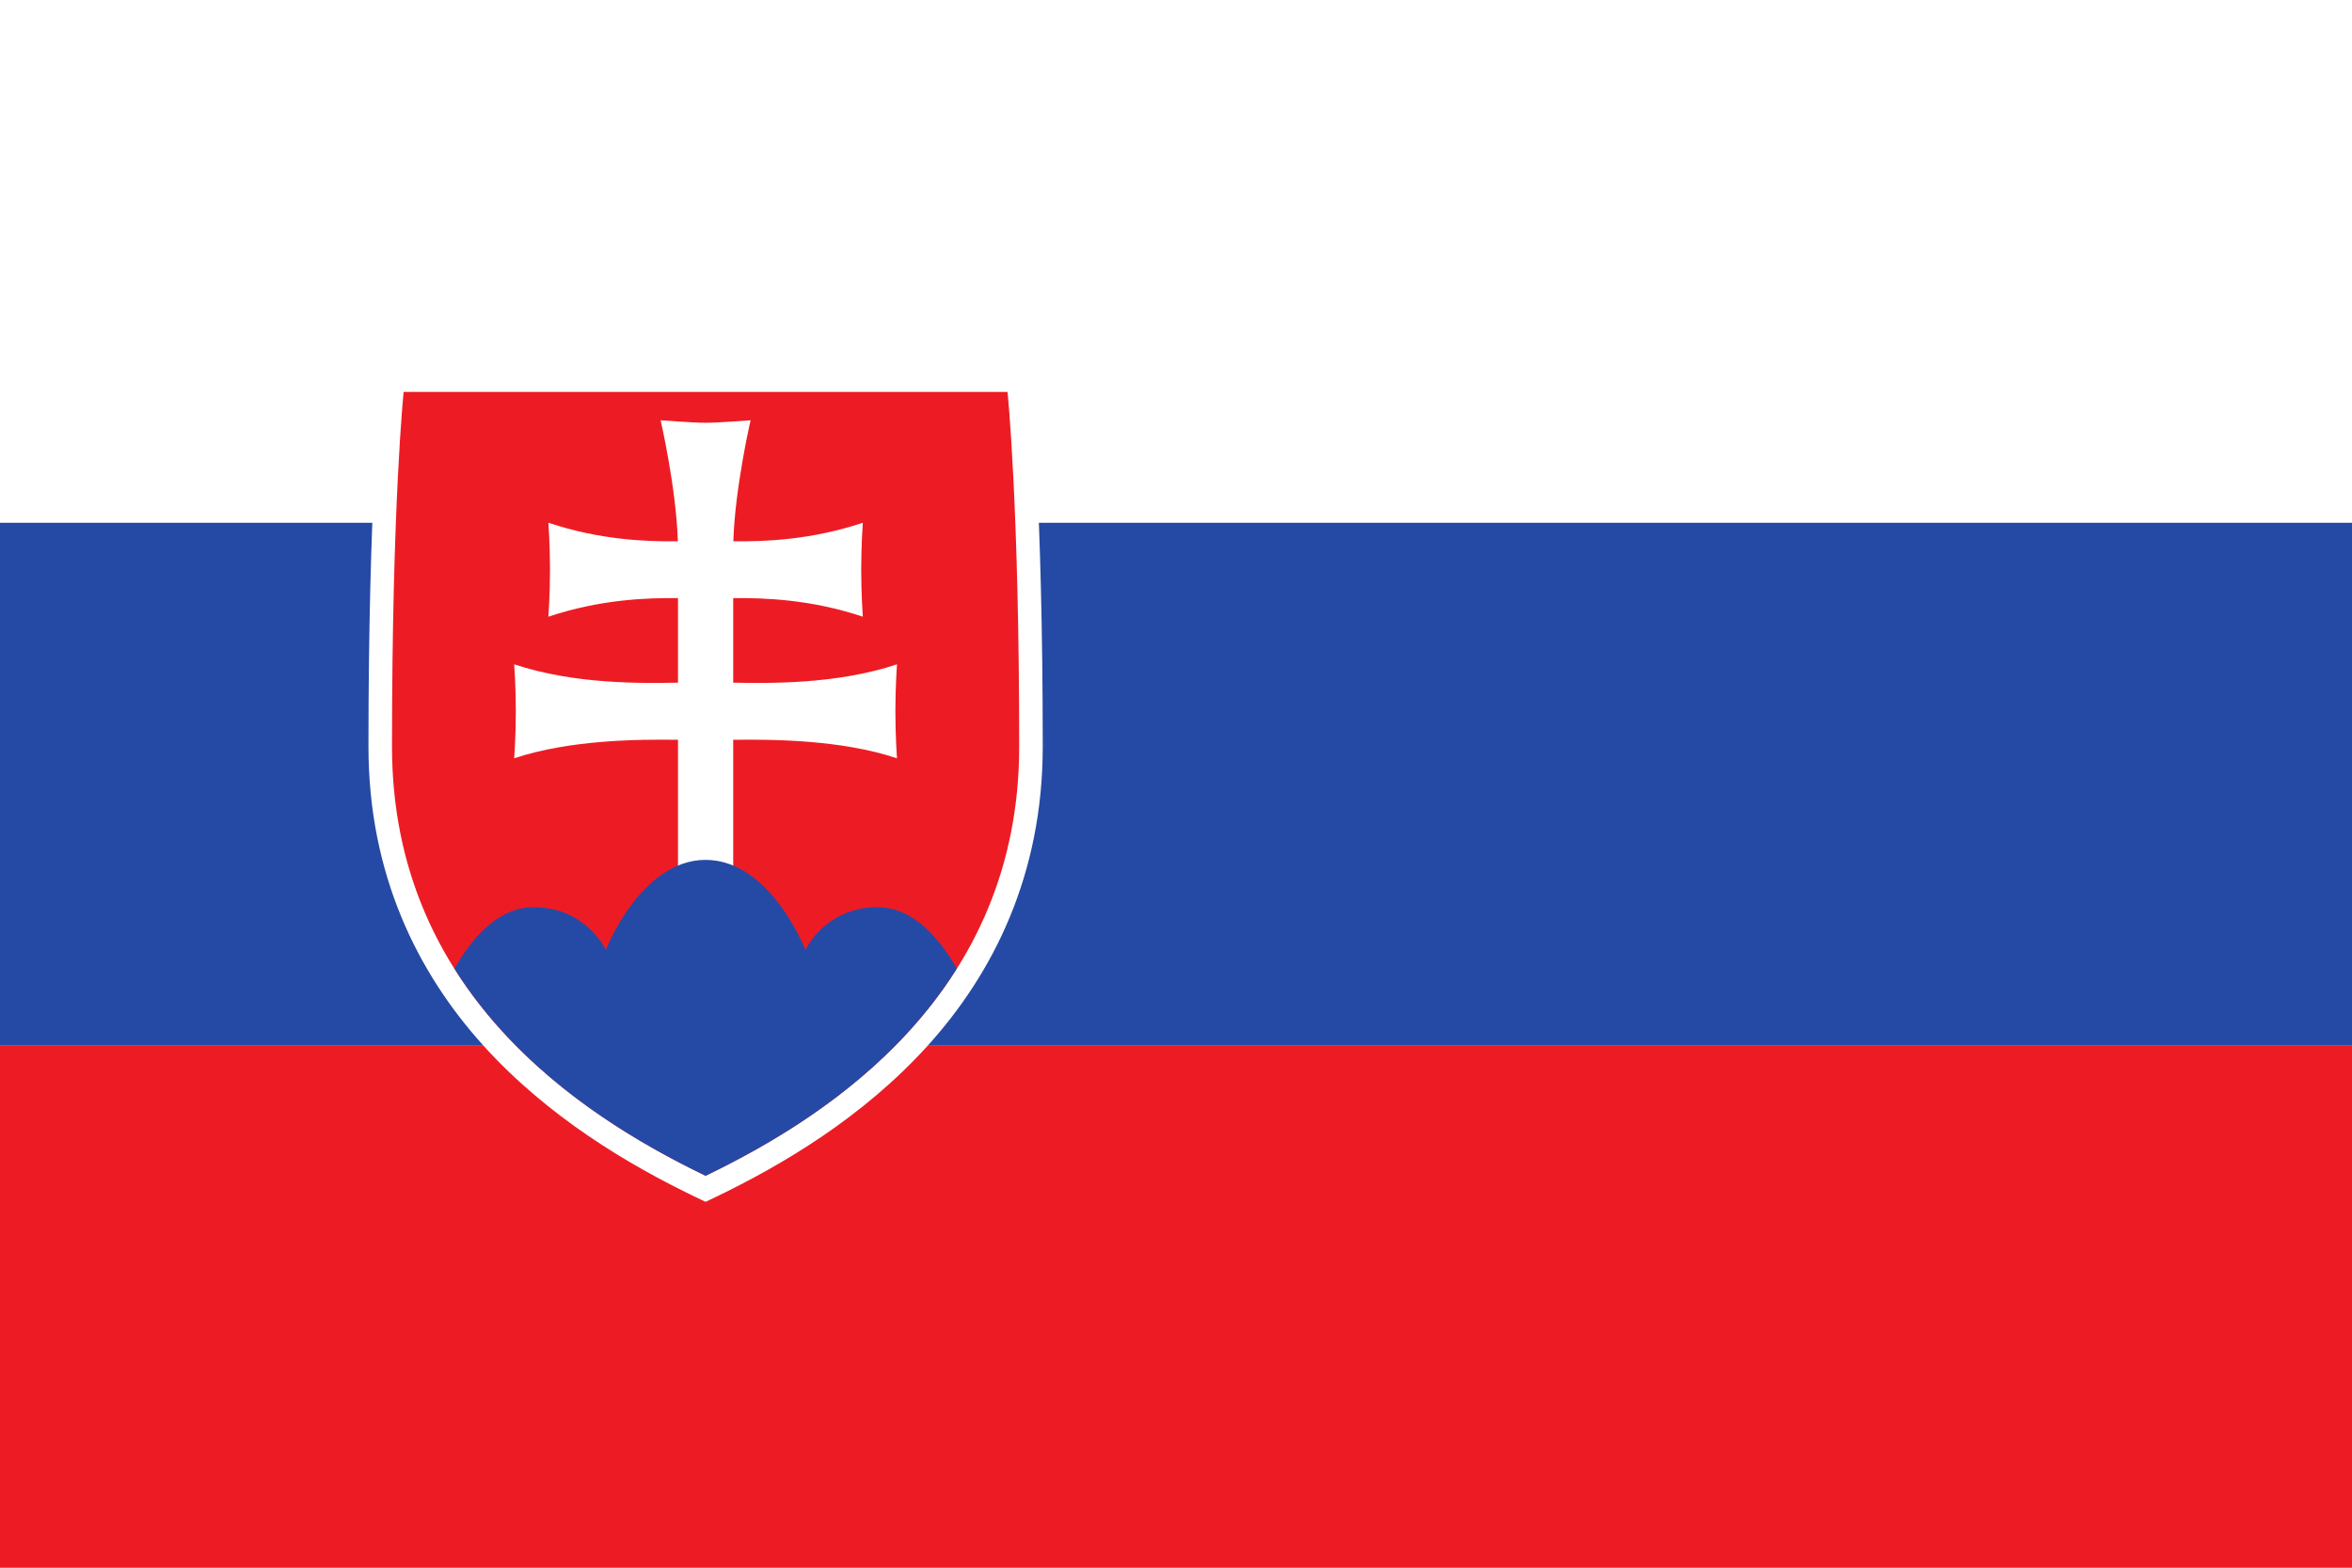
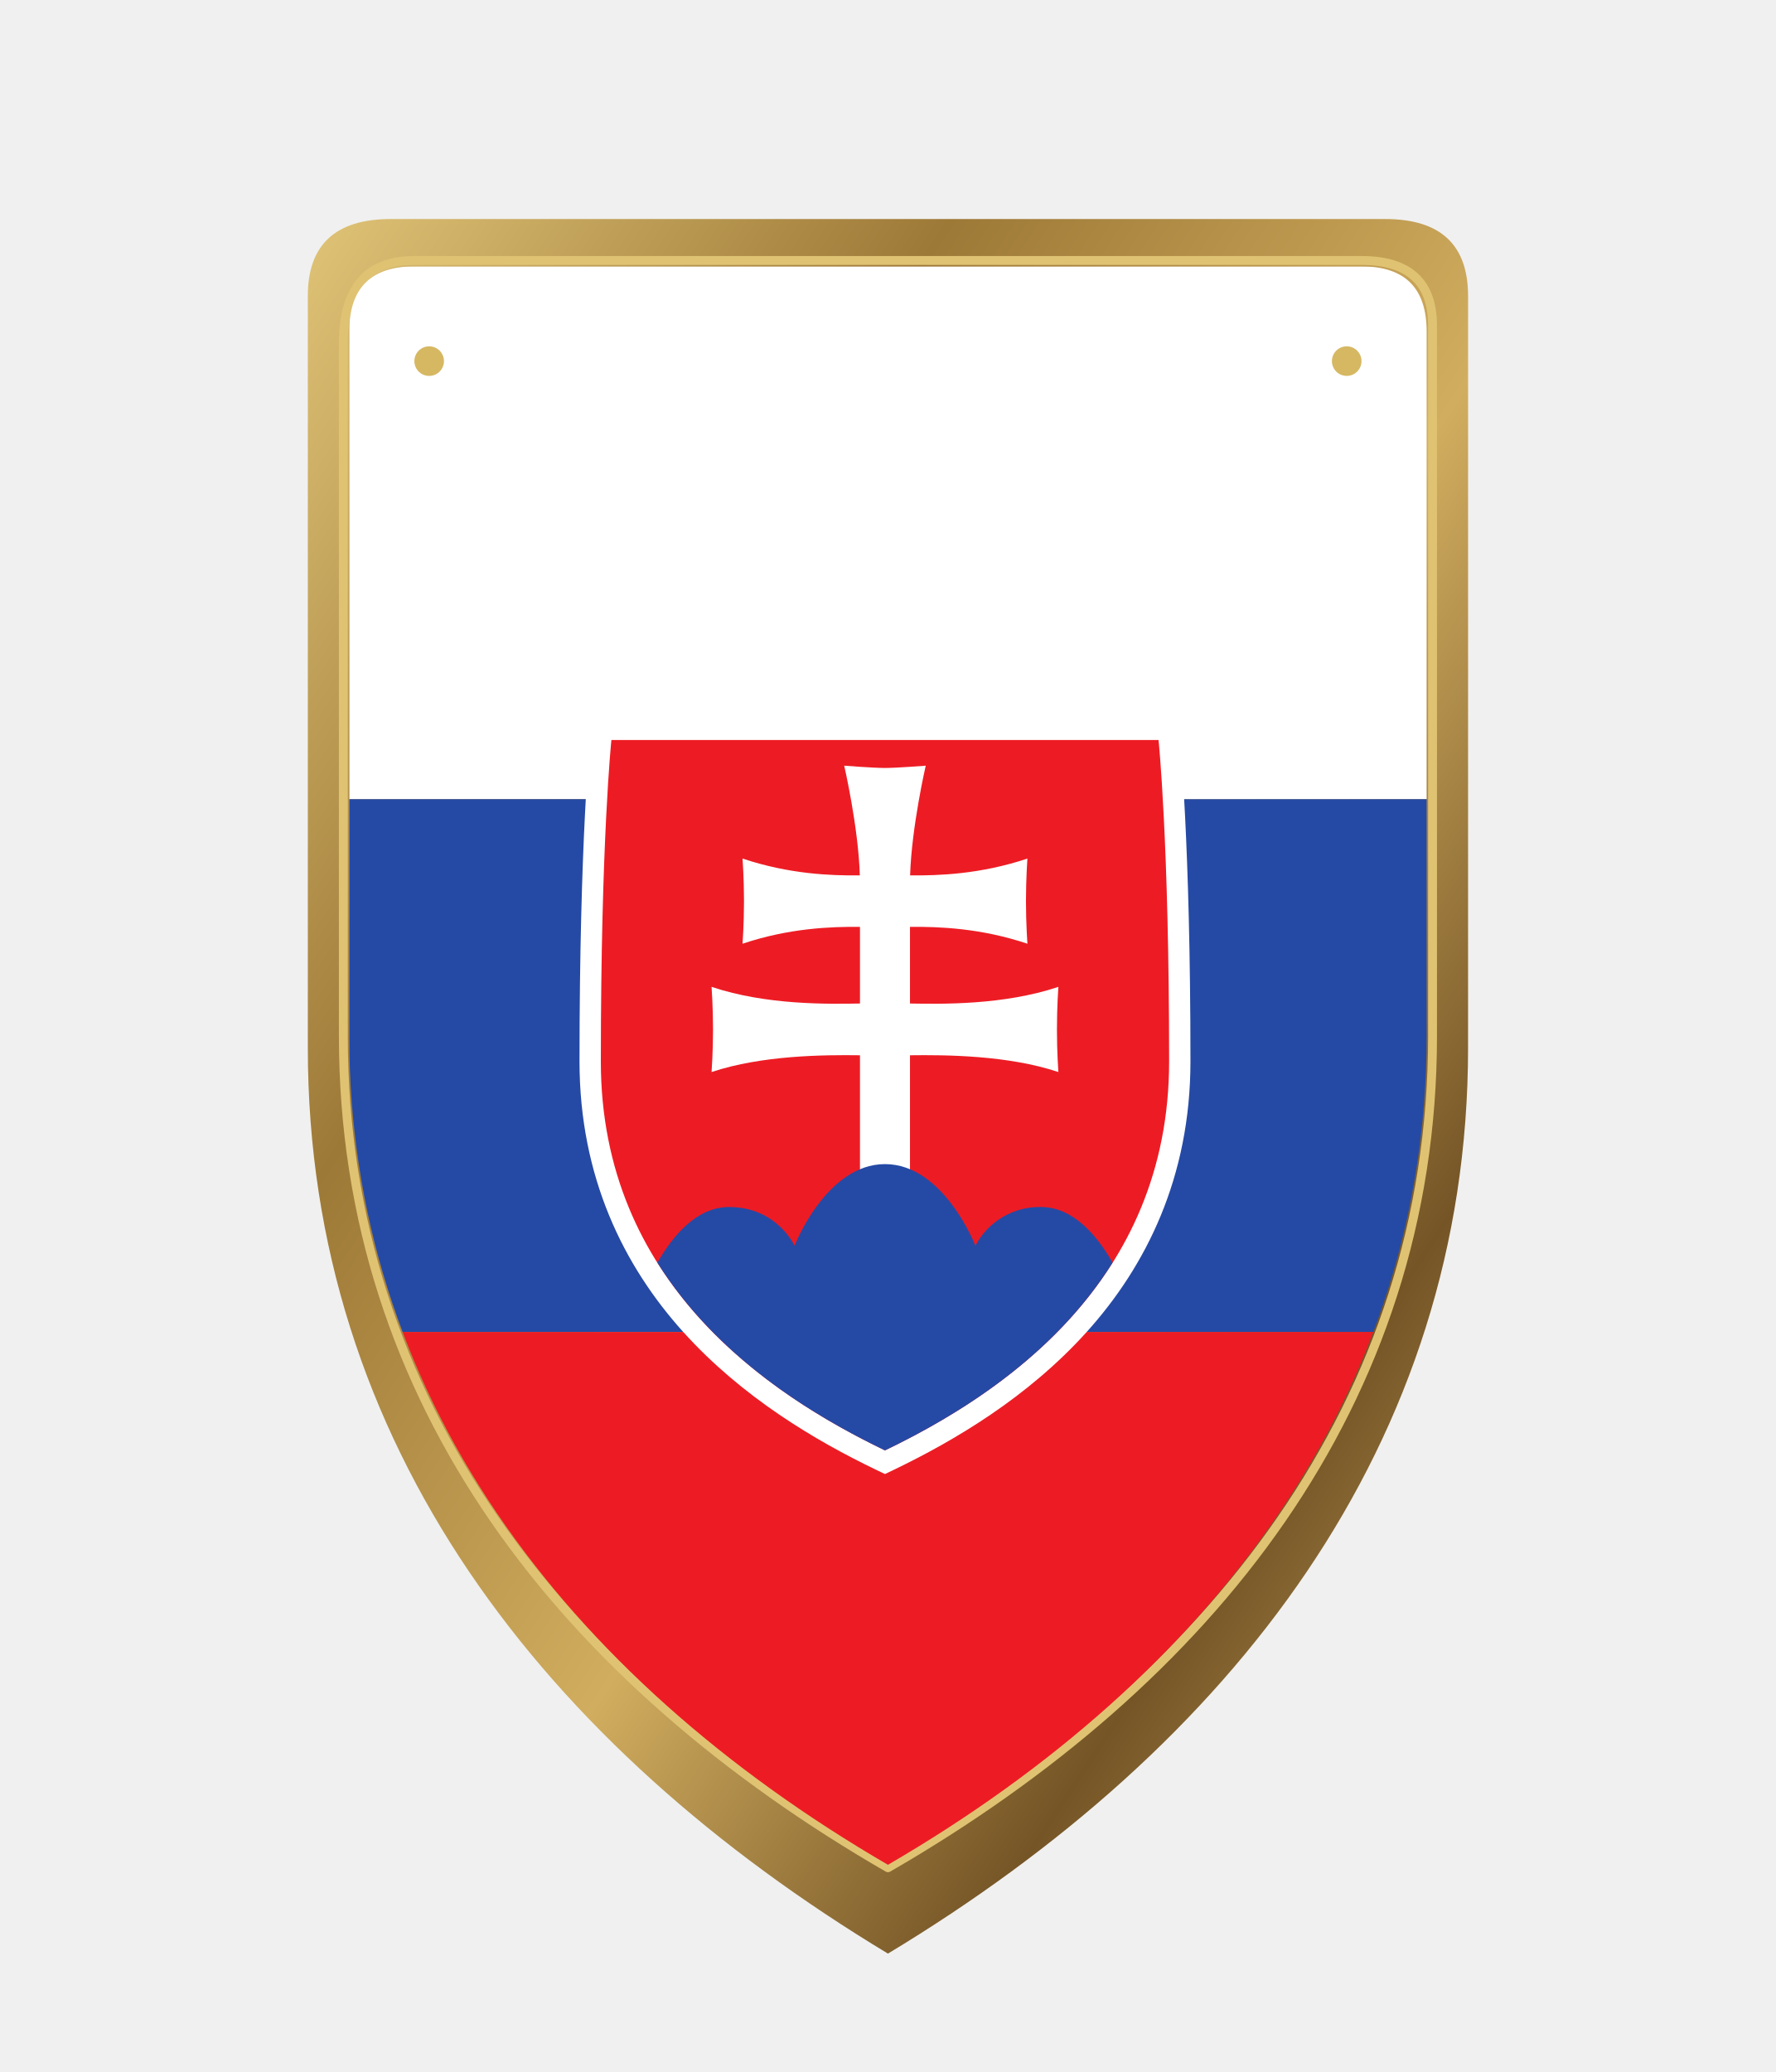
- <svg xmlns="http://www.w3.org/2000/svg" viewBox="0 0 900 600" width="900" height="600">
-   <path fill="#254aa5" d="M0 400h900V200H0Z" />
-   <path fill="#fff" d="M0 200h900V0H0Z" />
-   <path fill="#ed1c24" d="M0 600h900V400H0Z" />
-   <g>
-     <path fill="#fff" d="m269.993 459.98-3.906-1.867c-25.267-12.173-56.294-30.4-81.294-58.133-25-27.733-43.8-65.307-43.8-114.24 0-93.6 4.52-136.68 4.52-136.68l.84-8.067h247.28l.84 8.067s4.534 43.093 4.534 136.68c0 48.933-18.8 86.507-43.814 114.24-25 27.733-56.026 45.96-81.293 58.133Z" />
-     <path fill="#ed1c24" d="M270 450c-49.38-23.76-120-70.94-120-164.25S154.46 150 154.46 150h231.07S390 192.44 390 285.75 319.37 426.24 270 450" />
-     <path fill="#fff" d="M280.56 261.28c13.36.22 39.45.74 62.67-7.03 0 0-.61 8.31-.61 17.99 0 9.67.61 17.98.61 17.98-21.3-7.12-47.61-7.27-62.67-7.08v51.54h-21.12v-51.54c-15.07-.2-41.37-.04-62.68 7.08 0 0 .62-8.3.62-17.98s-.62-17.99-.62-17.99c23.23 7.77 49.31 7.25 62.68 7.03v-32.37c-12.19-.1-29.74.48-49.6 7.12 0 0 .62-8.3.62-17.98s-.62-17.98-.62-17.98c19.83 6.62 37.36 7.22 49.54 7.11-.62-20.5-6.6-46.33-6.6-46.33s12.3.96 17.22.96c4.92 0 17.21-.96 17.21-.96s-5.97 25.83-6.6 46.33c12.18.1 29.72-.49 49.55-7.11 0 0-.62 8.3-.62 17.98 0 9.67.62 17.98.62 17.98-19.86-6.64-37.42-7.22-49.6-7.12v32.37" />
-     <path fill="#254aa5" d="M270 329.1c-24.87 0-38.19 34.46-38.19 34.46s-7.4-16.34-27.68-16.34c-13.73 0-23.82 12.2-30.25 23.5 24.97 39.7 64.8 64.2 96.11 79.28 31.32-15.07 71.16-39.58 96.13-79.28-6.43-11.3-16.52-23.5-30.25-23.5a30.52 30.52 0 0 0-27.69 16.34s-13.32-34.46-38.19-34.46Z" />
+ <svg xmlns="http://www.w3.org/2000/svg" viewBox="0 0 600 700" width="600" height="700">
+   <defs>
+     <g id="emblem">
+       <path fill="#fff" d="m269.993 459.98-3.906-1.867c-25.267-12.173-56.294-30.4-81.294-58.133-25-27.733-43.8-65.307-43.8-114.24 0-93.6 4.52-136.68 4.52-136.68l.84-8.067h247.28l.84 8.067s4.534 43.093 4.534 136.68c0 48.933-18.8 86.507-43.814 114.24-25 27.733-56.026 45.96-81.293 58.133Z" />
+       <path fill="#ed1c24" d="M270 450c-49.38-23.76-120-70.94-120-164.25S154.46 150 154.46 150h231.07S390 192.44 390 285.75 319.37 426.24 270 450" />
+       <path fill="#fff" d="M280.56 261.28c13.36.22 39.45.74 62.67-7.03 0 0-.61 8.31-.61 17.99 0 9.67.61 17.98.61 17.98-21.3-7.12-47.61-7.27-62.67-7.08v51.54h-21.12v-51.54c-15.07-.2-41.37-.04-62.68 7.08 0 0 .62-8.3.62-17.98s-.62-17.99-.62-17.99c23.23 7.77 49.31 7.25 62.68 7.03v-32.37c-12.19-.1-29.74.48-49.6 7.12 0 0 .62-8.3.62-17.98s-.62-17.98-.62-17.98c19.83 6.62 37.36 7.22 49.54 7.11-.62-20.5-6.6-46.33-6.6-46.33s12.3.96 17.22.96c4.92 0 17.21-.96 17.21-.96s-5.97 25.83-6.6 46.33c12.18.1 29.72-.49 49.55-7.11 0 0-.62 8.3-.62 17.98 0 9.67.62 17.98.62 17.98-19.86-6.64-37.42-7.22-49.6-7.12v32.37" />
+       <path fill="#254aa5" d="M270 329.1c-24.87 0-38.19 34.46-38.19 34.46s-7.4-16.34-27.68-16.34c-13.73 0-23.82 12.2-30.25 23.5 24.97 39.7 64.8 64.2 96.11 79.28 31.32-15.07 71.16-39.58 96.13-79.28-6.43-11.3-16.52-23.5-30.25-23.5a30.52 30.52 0 0 0-27.69 16.34s-13.32-34.46-38.19-34.46Z" />
+     </g>
+     <linearGradient id="antique-brass" x1="0%" y1="0%" x2="100%" y2="100%">
+       <stop offset="0%" stop-color="#e0c477" />
+       <stop offset="28%" stop-color="#9d7937" />
+       <stop offset="55%" stop-color="#d1ad5f" />
+       <stop offset="78%" stop-color="#755526" />
+       <stop offset="100%" stop-color="#c9a85d" />
+     </linearGradient>
+     <linearGradient id="dark-edge" x1="0%" y1="0%" x2="0%" y2="100%">
+       <stop offset="0%" stop-color="#40392f" />
+       <stop offset="100%" stop-color="#171916" />
+     </linearGradient>
+     <clipPath id="shield-clip">
+       <path d="         M 118 112         Q 118 90 140 90         L 460 90         Q 482 90 482 112         L 482 350         C 482 470 410 566 300 630         C 190 566 118 470 118 350         Z" />
+     </clipPath>
+   </defs>
+   <g id="shield" filter="url(#shield-shadow)">
+     <path id="shield-outer" d="             M 104 100             Q 104 74 132 74             L 468 74             Q 496 74 496 100             L 496 354             C 496 488 416 590 300 660             C 184 590 104 488 104 354             Z" fill="url(#antique-brass)" stroke="#3b2b16" stroke-width="0" stroke-linejoin="round" />
+     <path id="shield-recess" d="             M 116 116             Q 116 88 140 88             L 460 88             Q 484 88 484 110             L 484 350             C 484 474 409 568 300 631             C 191 568 116 474 116 350             Z" fill="#00000000" stroke="#dfc373" stroke-width="3" stroke-linejoin="round" />
+     <g id="flag-art" clip-path="url(#shield-clip)" filter="url(#paper-grain)">
+       <rect x="118" y="90" width="365" height="180" fill="#fff" />
+       <rect x="118" y="270" width="365" height="180" fill="#254aa5" />
+       <rect x="118" y="450" width="365" height="180" fill="#ed1c24" />
+       <use href="#emblem" transform="translate(83 130) scale(.8)" />
+     </g>
+     <g fill="#d6b863" stroke="#4b351a" stroke-width="0">
+       <circle cx="145" cy="122" r="5" />
+       <circle cx="455" cy="122" r="5" />
+     </g>
  </g>
</svg>
